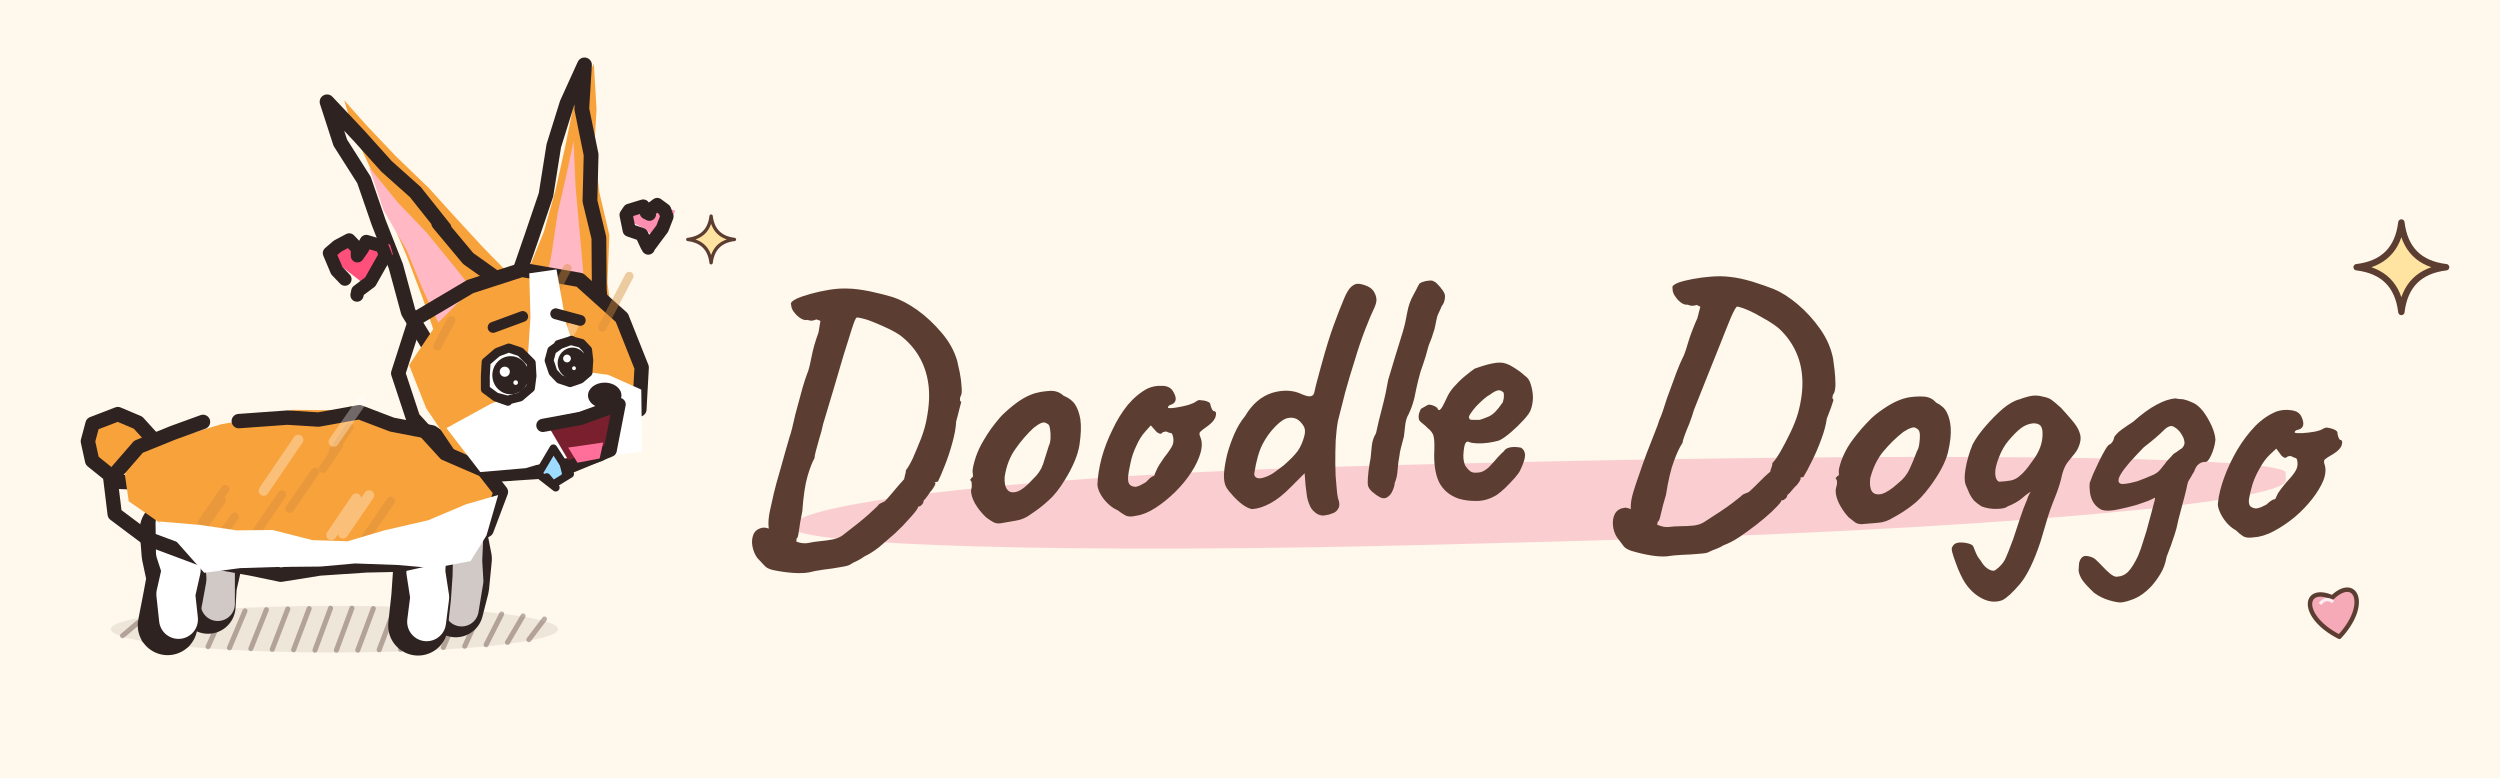
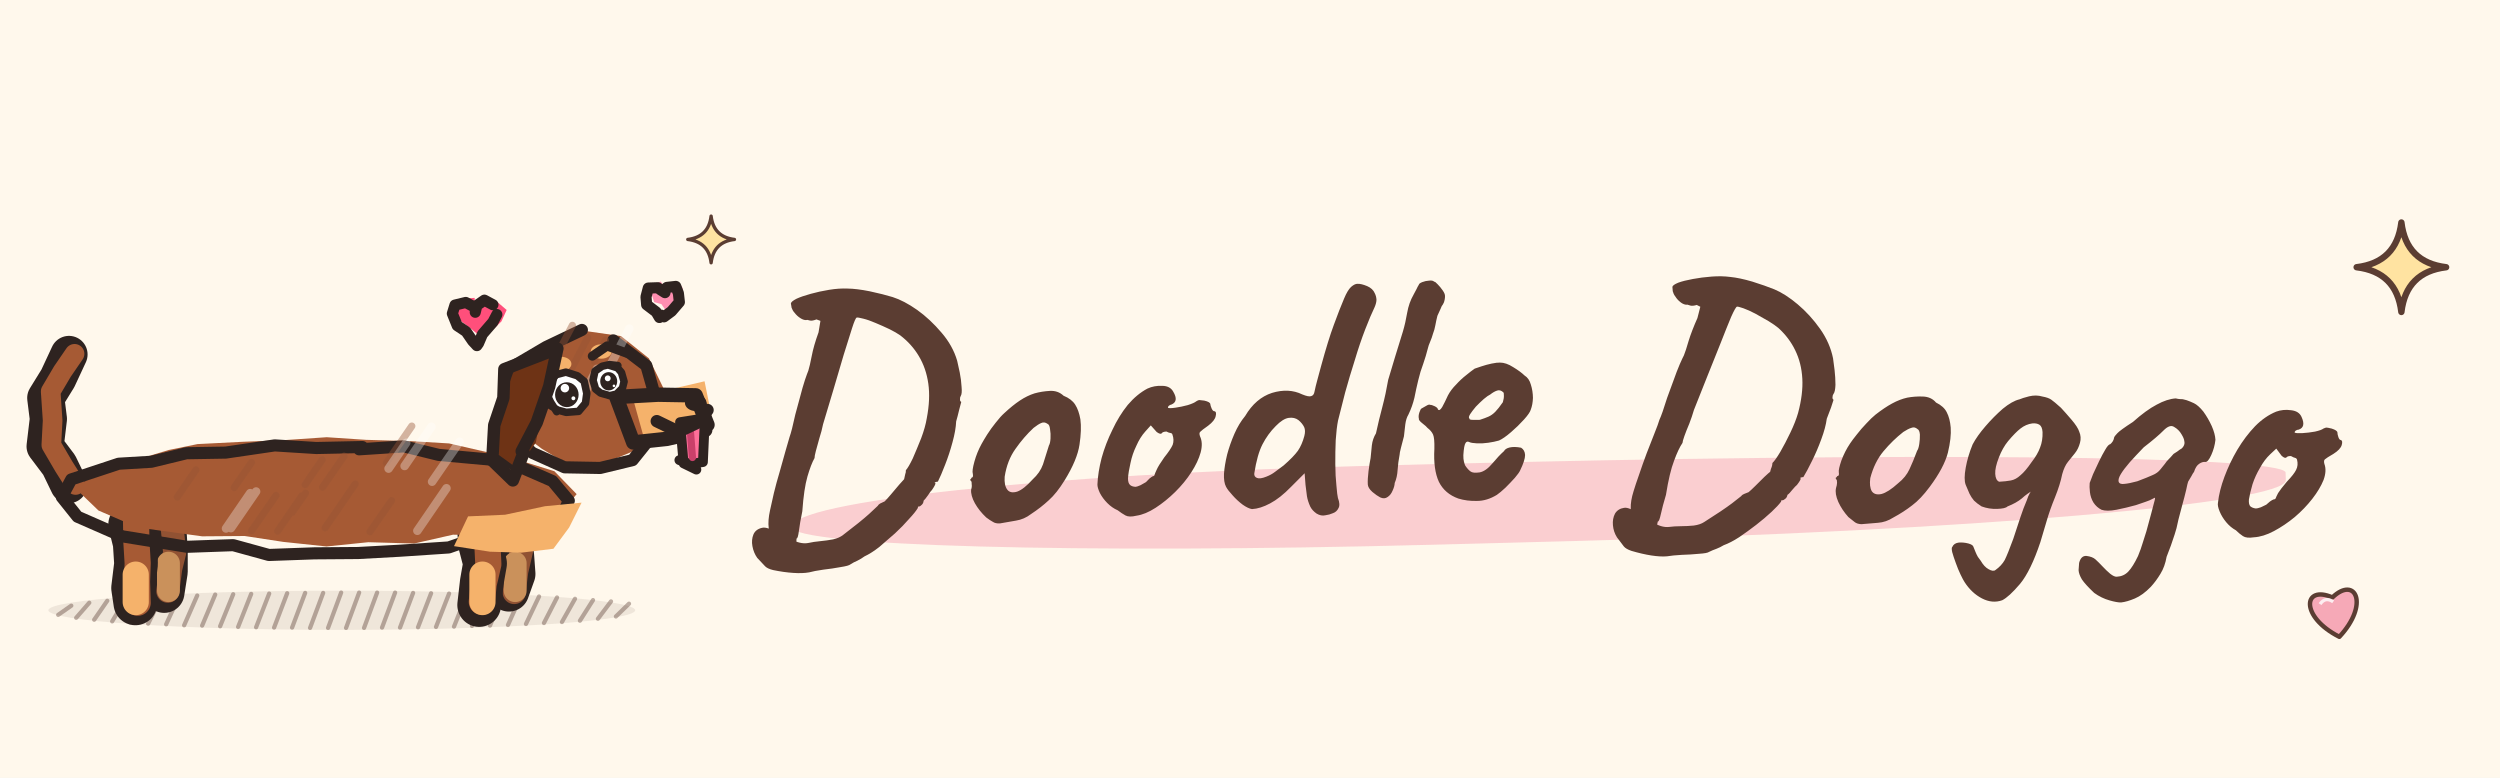
<svg xmlns="http://www.w3.org/2000/svg" viewBox="0 0 900 280" width="900" height="280" role="img" aria-label="Doodle Doggo">
  <rect width="900" height="280" fill="#FFF8EC" />
-   <svg x="14" y="6" width="252" height="252" viewBox="42 30 180 180" overflow="visible">
+   <svg x="10" y="46" width="252" height="188.411" viewBox="22 40 214 160" overflow="visible">
    <g>
-       <ellipse cx="118" cy="187.5" rx="57.5" ry="6" fill="#5B3D32" opacity="0.1" />
-       <path d="M63.5 189.2l4 -3.4M69 190.3l4 -5.7M74.5 191l4 -7.1M80 191.6l4 -8.1M85.5 192l4 -8.9M91 192.3l4 -9.5M96.5 192.5l4 -10M102 192.7l4 -10.4M107.5 192.8l4 -10.6M113 192.9l4 -10.8M118.5 192.9l4 -10.8M124 192.9l4 -10.7M129.5 192.8l4 -10.6M135 192.7l4 -10.3M140.5 192.5l4 -9.9M146 192.2l4 -9.4M151.5 191.9l4 -8.8M157 191.5l4 -7.9M162.5 190.9l4 -6.8M168 190.2l4 -5.3" stroke="#5B3D32" stroke-width="1.3" stroke-linecap="round" opacity="0.4" fill="none" />
+       <ellipse cx="118" cy="187.5" rx="89.7" ry="6" fill="#5B3D32" opacity="0.1" />
+       <path d="M31.3 188.9l4 -2.8M36.8 189.8l4 -4.6M42.3 190.4l4 -5.8M47.8 190.9l4 -6.7M53.3 191.2l4 -7.5M58.8 191.6l4 -8.1M64.3 191.8l4 -8.7M69.8 192.1l4 -9.1M75.3 192.2l4 -9.5M80.8 192.4l4 -9.8M86.3 192.6l4 -10.1M91.8 192.7l4 -10.3M97.3 192.8l4 -10.5M102.8 192.8l4 -10.6M108.3 192.9l4 -10.7M113.8 192.9l4 -10.8M119.3 192.9l4 -10.8M124.8 192.9l4 -10.8M130.3 192.8l4 -10.7M135.8 192.8l4 -10.6M141.3 192.7l4 -10.4M146.8 192.6l4 -10.2M152.3 192.5l4 -10M157.8 192.3l4 -9.7M163.3 192.2l4 -9.3M168.8 192l4 -8.9M174.3 191.7l4 -8.4M179.8 191.4l4 -7.8M185.3 191.1l4 -7.1M190.8 190.7l4 -6.3M196.3 190.1l4 -5.3M201.8 189.4l4 -3.9" stroke="#5B3D32" stroke-width="1.3" stroke-linecap="round" opacity="0.4" fill="none" />
      <g class="pa-d-f0">
-         <path d="M73.5 145.9L70.8 148L63.1 147.2L57.1 145.2L55.5 139.1L57 134.1L64.3 132.5L69.8 135L72.9 139.2Z" fill="#F8A23C" />
-         <path d="M73.2 141.3L73.2 145L67.1 149.8L62.4 149.6L55.7 144.2L54.6 139.2L55.8 134.7L62.3 132.2L67.5 134.4L72.6 140" fill="none" stroke="#2E2320" stroke-width="3.7" stroke-linecap="round" stroke-linejoin="round" />
+         <path d="M34.5 149.1L31.6 143.1L27.3 137.4L28.3 129L27.5 122.6L31.2 116.6L34.6 109.3" fill="none" stroke="#2E2320" stroke-width="11.365" stroke-linecap="round" stroke-linejoin="round" />
+         <path d="M35.4 150L31.8 144.3L28 137.8L28.4 130.3L27.8 121.4L31.4 115.3L35.1 109.9" fill="none" stroke="#A65A34" stroke-width="6" stroke-linecap="round" stroke-linejoin="round" transform="translate(1.2 -0.8)" />
        <g class="pa-d-leg pa-d-leg-FH">
-           <path d="M86.9 156.8L86 163.4L87.4 169.4L85.8 176.4L85.5 181.6" fill="none" stroke="#2E2320" stroke-width="14.165" stroke-linecap="round" stroke-linejoin="round" />
-           <path d="M86.1 158.1L86.9 164.2L86.8 169.4L86.8 176.4L86.8 181.8" fill="none" stroke="#d1c9c6" stroke-width="8.8" stroke-linecap="round" stroke-linejoin="round" transform="translate(1.2 -0.8)" />
+           <path d="M64 156.9L64.4 164.2L64.7 169.5L64.7 175.7L63.7 182.1" fill="none" stroke="#2E2320" stroke-width="12.405" stroke-linecap="round" stroke-linejoin="round" />
+           <path d="M63.6 158.3L65 163.6L65.7 170.7L64.5 175.6L63.6 182.5" fill="none" stroke="#915233" stroke-width="7.04" stroke-linecap="round" stroke-linejoin="round" transform="translate(1.2 -0.8)" />
+           <path d="M65 173.1L65 181.5" stroke="#ca915b" stroke-width="7" stroke-linecap="round" />
        </g>
        <g class="pa-d-leg pa-d-leg-FF">
-           <path d="M150.7 157.9L150.3 163.8L151.4 169.4L150.7 176.6L149.2 182.5" fill="none" stroke="#2E2320" stroke-width="14.165" stroke-linecap="round" stroke-linejoin="round" />
-           <path d="M149.8 156.9L150.7 163.8L150.4 170.7L150.7 175.9L149.5 183.2" fill="none" stroke="#d1c9c6" stroke-width="8.8" stroke-linecap="round" stroke-linejoin="round" transform="translate(1.2 -0.8)" />
+           <path d="M170.9 157.9L169.8 164.1L170.6 170.9L171 176.4L169.1 181.7" fill="none" stroke="#2E2320" stroke-width="12.405" stroke-linecap="round" stroke-linejoin="round" />
+           <path d="M169.8 157.7L170.3 163.6L171.8 169.9L170.3 176.4L169.5 182.9" fill="none" stroke="#915233" stroke-width="7.04" stroke-linecap="round" stroke-linejoin="round" transform="translate(1.2 -0.8)" />
+           <path d="M171 173.1L171 181.5" stroke="#ca915b" stroke-width="7" stroke-linecap="round" />
        </g>
        <g class="pa-d-leg pa-d-leg-NH">
-           <path d="M75.6 162L76.1 168.3L77.4 174.4L76.5 179.3L75.1 186.5" fill="none" stroke="#2E2320" stroke-width="15.365" stroke-linecap="round" stroke-linejoin="round" />
-           <path d="M75.8 161.1L75.9 168.5L77.4 173.1L76 179.3L76.7 185.8" fill="none" stroke="#FFFFFF" stroke-width="10" stroke-linecap="round" stroke-linejoin="round" transform="translate(1.2 -0.8)" />
+           <path d="M53.3 161.3L54.7 167L55.1 173.3L54.2 180.7L54.9 185.4" fill="none" stroke="#2E2320" stroke-width="13.365" stroke-linecap="round" stroke-linejoin="round" />
+           <path d="M53.9 161.3L54 167.3L54.4 173.9L54.2 179.6L54.4 186" fill="none" stroke="#A65A34" stroke-width="8" stroke-linecap="round" stroke-linejoin="round" transform="translate(1.2 -0.8)" />
+           <path d="M55 176.6L55 185" stroke="#F5B26B" stroke-width="8" stroke-linecap="round" />
        </g>
        <g class="pa-d-leg pa-d-leg-NF">
-           <path d="M140.8 161L140.8 168.5L140.7 173.4L140.3 179.2L139.5 186.6" fill="none" stroke="#2E2320" stroke-width="15.365" stroke-linecap="round" stroke-linejoin="round" />
-           <path d="M140 162.4L140.6 168.1L140.3 173.6L141.3 180.1L140.5 186.4" fill="none" stroke="#FFFFFF" stroke-width="10" stroke-linecap="round" stroke-linejoin="round" transform="translate(1.2 -0.8)" />
+           <path d="M159.8 160.7L160.3 167.4L161.8 173.2L160.8 178.9L160 185.9" fill="none" stroke="#2E2320" stroke-width="13.365" stroke-linecap="round" stroke-linejoin="round" />
+           <path d="M159.4 161.5L161.3 168L161.6 174.2L160.2 180.2L159.6 185.7" fill="none" stroke="#A65A34" stroke-width="8" stroke-linecap="round" stroke-linejoin="round" transform="translate(1.2 -0.8)" />
+           <path d="M161 176.6L161 185" stroke="#F5B26B" stroke-width="8" stroke-linecap="round" />
        </g>
-         <path d="M160.3 150.4L158.7 159.1L147.3 165.3L136.4 168.5L128.8 170.5L118.9 169.1L107.1 169.8L97.7 169.8L89.3 168L76 162.2L65.1 154.6L64.1 147.7L71.5 138.8L79 137.8L88.9 134.8L97.3 133.4L107.3 131.1L117.3 131.2L127.8 131.2L135 134.6L145 136.4L155.2 143.8Z" fill="#F8A23C" />
-         <path d="M93.4 134L105.9 133.1L113.9 133.6L124.4 131.7L132.8 134.9L143.1 136.9L155.4 145.3L160.8 152.2L157.1 162L143.8 169L135.2 170.9L126.1 171.1L114.2 171.9L104.2 173.5L96.5 171.9L84.9 169.8L69.9 164.2L61.5 157.9L60.4 148.9L67.6 140.6L76.5 137L84.2 134.2" fill="none" stroke="#2E2320" stroke-width="3.7" stroke-linecap="round" stroke-linejoin="round" />
-         <path d="M88.2 164.6L92.3 158.6M83 163L89 154.3M106.5 156.5L113 147.1M117.6 141.8L121.8 135.6M95.9 165.5L104.5 152.9M125 165.4L132.5 154.5M115.1 146.2L119.1 140.3M84 160L89.9 151.5" stroke="#d58c3a" stroke-width="2.2" stroke-linecap="round" opacity=".42" />
-         <path d="M117.8 139.3L125.1 128.8M120.2 162.9L126.9 153.1M117.2 163.3L123.6 153.9M99.8 151.9L108.7 138.8" stroke="#fff" stroke-width="2.6" stroke-linecap="round" opacity=".32" />
-         <path d="M72.8 159.8L83.4 160.7L92.9 162.1L102.1 162L112.3 164.6L121.4 164.9L130.8 162.1L142.1 159.5L151.8 155.4L160.1 153L157.1 163.4L153 170L143.5 171.8L134.3 171L123.3 170.6L114.4 171.4L103.5 171.5L93.8 171.8L84.5 173Z" fill="#FFFFFF" />
-         <path d="M144.5 113.6L140.7 102.4L136.6 91.6L132 80.9L128.3 71.3L123 59.8L120.5 51.5L126.3 58L133.8 65.9L142.3 74.1L149 81.5L156.1 89.2L164.1 97.4L153.4 104.8Z" fill="#F8A23C" />
-         <path d="M144.8 83.1L152.4 92.2L161.4 98.6L151.1 106.3L142.5 115L137 106L133.8 94.2L129.4 83L125.6 72L119.5 62.4L116.1 51.9L124.3 60.6L131.4 68.5L138.8 75.1L146.2 84.4" fill="none" stroke="#2E2320" stroke-width="3.8" stroke-linecap="round" stroke-linejoin="round" />
-         <path d="M146.2 111.9L140.6 99.9L136.6 90.1L130.6 79.7L126.9 68.7L134.4 77.9L141.6 85.4L149.1 94.6L155.1 102.1Z" fill="#FFB8C4" />
-         <path d="M167.6 95.8L171.9 85.2L174.9 74.4L177.3 63.6L179.6 52.2L184.7 42.1L185.4 53.9L184.8 63.9L186.1 75.1L188.7 86.2L188.2 98.4L189.5 108.6L179.7 103.5Z" fill="#F8A23C" />
-         <path d="M176.3 105.1L165.2 96.8L168.8 86.4L172.4 75.8L174.4 63.2L177.8 52.3L182.3 42.4L181.6 53.7L184 65.5L183.7 77.4L186 86.9L186.1 100.2L187.1 111.5L176 105.6" fill="none" stroke="#2E2320" stroke-width="3.8" stroke-linecap="round" stroke-linejoin="round" />
-         <path d="M171.7 101.5L173.8 91.2L175.4 80.5L177.5 71.3L179.5 62L180 73.7L180.9 83.6L182 95.9L182.1 108.3Z" fill="#FFB8C4" />
-         <path d="M198.2 119L198.2 131.3L187.5 140.2L174.1 146.1L160.5 146.9L148.8 141.4L141.6 130.7L137.2 119.6L144.1 109.3L154.3 99L169.6 95L181.7 97.6L193.5 107Z" fill="#F8A23C" />
-         <path d="M186.2 142.5L173.8 146.8L159.2 147.8L146.5 142.3L138.2 133.2L134.4 121.7L138.9 107.7L152.9 99.4L166.2 95.1L181.1 97.7L191.9 107.4L197 120.2L196.4 131" fill="none" stroke="#2E2320" stroke-width="3.7" stroke-linecap="round" stroke-linejoin="round" />
-         <path d="M170.5 108.8L177.9 94.7M144.5 114.7L148 108.1M165.7 123L171.6 111.7M186.9 109.9L193.8 96.7" stroke="#d58c3a" stroke-width="2.2" stroke-linecap="round" opacity=".42" />
-         <path d="M176.7 114.7L180.1 108.2M169.3 122.6L174.9 112" stroke="#fff" stroke-width="2.6" stroke-linecap="round" opacity=".32" />
-         <path d="M168.1 96L175.1 95L177.5 108.6L181.6 121.2L188.4 122.1L196.9 125.9L197.1 141.8L186.5 143.3L175.5 143.6L167.2 146.1L155.5 147.1L146.8 135.8L158.1 129.6L167 125.9L167.9 115.1L168.4 107.3Z" fill="#FFFFFF" />
-         <path d="M169.3 122.2L168.1 125.4L165.9 127.8L162.8 128.7L159.8 127.8L157.5 125.6L156.6 122.5L157.4 119L159.8 116.5L162.9 115.4L166.2 116.7L168.1 118.9Z" fill="#FFFFFF" />
-         <path d="M162.6 128.9L159.5 127.8L156.8 125.8L156.8 122.4L157 118.8L159.9 116.3L162.8 115.2L165.8 116.2L168.6 119L168.8 122.4L168.4 125.5L165.7 127.8L162.5 128.6L159.9 127.9" fill="none" stroke="#2E2320" stroke-width="2.3" stroke-linecap="round" stroke-linejoin="round" />
-         <ellipse cx="163.3" cy="122.2" rx="4.7" ry="4.9" fill="#2E2320" />
-         <ellipse cx="161.8" cy="121.3" rx="1.3" ry="1.3" fill="#FFFFFF" />
-         <ellipse cx="164.6" cy="124.1" rx="0.6" ry="0.6" fill="#FFFFFF" />
-         <path d="M158.8 109.9L166.4 107.1" fill="none" stroke="#2E2320" stroke-width="2.8" stroke-linecap="round" stroke-linejoin="round" />
-         <path d="M183.7 118.9L183.2 121.2L181.1 122.9L178.7 123.7L176 123L174.3 121.3L173.3 118.6L174 115.8L175.9 113.9L178.6 113.1L181.4 114.1L183.2 115.8Z" fill="#FFFFFF" />
-         <path d="M175.6 114.3L178.8 113.3L181.5 114L183.1 115.7L183.4 118.4L183.2 121.5L181.2 123.2L178.6 124.1L175.9 123.2L174.2 121.4L173.2 118.4L173.9 115.8L176 114.3L179 113.2" fill="none" stroke="#2E2320" stroke-width="2.3" stroke-linecap="round" stroke-linejoin="round" />
-         <ellipse cx="179.2" cy="119.1" rx="3.8" ry="4" fill="#2E2320" />
-         <ellipse cx="177.8" cy="117.9" rx="1" ry="1" fill="#FFFFFF" />
-         <ellipse cx="179.6" cy="120.4" rx="0.5" ry="0.5" fill="#FFFFFF" />
-         <path d="M174.9 106.4L181.2 108.1" fill="none" stroke="#2E2320" stroke-width="2.8" stroke-linecap="round" stroke-linejoin="round" />
-         <ellipse cx="187.5" cy="127.4" rx="4.3" ry="3.3" fill="#2E2320" />
-         <path d="M172 133.6L182.4 131.4L190.9 130.3L189.7 142.8L179 145.5Z" fill="#7A1F2E" />
-         <path d="M171.6 135.1L181.3 133.3L191.2 129.7L188.9 141.5L178.2 145.9" fill="none" stroke="#2E2320" stroke-width="3.4" stroke-linecap="round" stroke-linejoin="round" />
-         <path d="M178.1 140.8L187.1 139.5L186.2 143.6L180.5 144.7Z" fill="#FF6F9A" />
-         <path d="M174.9 141.2L176.5 147.5L175.5 150.5L171.2 147.6Z" fill="#9EDCFF" />
-         <path d="M174.9 151.1L170.4 147.6L174.3 141L178.6 147.6L174.2 150.3L172.6 148.4" fill="none" stroke="#2E2320" stroke-width="2" stroke-linecap="round" stroke-linejoin="round" />
-         <path d="M125.4 89.4L125.4 88L127.4 87.1L132.3 88.6L133 91L131 94.5L127.7 96.5L125.8 99.9L125 100.1L125.7 98.8L123.8 97.3L119.5 94L117.6 91.3L119.6 88L123.5 87.6L124.3 88Z" fill="#FF4F7B" />
-         <path d="M120.7 97.5L118.6 95.3L116.7 90.8L118.8 89L121.8 87.4L123.9 89.6L123.9 91.5L125.1 89.8L126.2 87.8L130.2 89L131.1 91.3L129.4 94.3L127.2 98.2L124 100.6L123.8 101.6L123.9 101.1" fill="none" stroke="#2E2320" stroke-width="3.4" stroke-linecap="round" stroke-linejoin="round" />
-         <path d="M199.2 80.7L201.2 79.5L201.5 77.9L204.2 79.4L205.6 79.9L204.7 82.2L201.8 84.7L199.7 87L199 87.4L199.9 86.6L198.2 84.8L195 83.1L194.7 81.2L195 77.6L197.6 78.3L199.1 80.3Z" fill="#FF8FB1" />
-         <path d="M198.4 87.6L198.7 89.5L198.3 88.8L197 86L193.8 84.9L193 81L193.8 79.8L197.4 78.7L198.4 80.2L199 80.8L198.2 80.4L201 78.3L202.9 79.7L203.5 81.4L202.3 84.5L201.1 86.1L199.1 88.8" fill="none" stroke="#2E2320" stroke-width="3.4" stroke-linecap="round" stroke-linejoin="round" />
+         <path d="M189.8 152L185.1 157.5L172.4 161.5L161.3 164.5L152 164.4L140.1 167.1L126.1 166.7L113.3 168L100.1 166.6L88.3 164.8L75.3 164.9L55.6 162.2L43.6 157L38.2 151.8L40.6 145.1L54.5 141.7L65.1 138.5L73.9 136.7L87.6 136L100.2 135.5L113.4 134.6L125.4 135.4L139.1 135.8L150.8 136.5L169.5 140.8L183 145Z" fill="#A65A34" />
+         <path d="M123.3 138.3L137 137.4L147.6 140L168.4 141.9L182.4 148L187.4 154L185.3 158.6L171.1 164.2L160.2 165L150.7 168.3L135.7 169.3L123 170L109.6 170.1L95.7 170.6L84.8 167.6L70.7 168.1L50.9 164.9L37.2 158.9L32.4 152.9L35.3 147.5L49.8 142.7L59.8 142.1L70.5 139.5L82.5 139.3L97.5 137.1L110.2 137.9L124.3 137.6" fill="none" stroke="#2E2320" stroke-width="3.7" stroke-linecap="round" stroke-linejoin="round" />
+         <path d="M112.1 149.9L118.7 140.4M131.6 142.5L139.4 131.2M85.1 150L90.4 142.3M67.7 152.9L73.4 144.6M98.4 163.3L105.8 152.5M126.6 163.5L133.2 154M112.9 162.3L122.1 148.9M90.4 163.2L97.9 152.4M102.9 157.5L106.9 151.7M106.8 149.1L112 141.5" stroke="#965434" stroke-width="2.2" stroke-linecap="round" opacity=".42" />
+         <path d="M141.1 163.2L150 150.2M132.3 144.2L137.7 136.3M137.2 143.4L145.4 131.4M84.1 162.4L91.8 151.2M145.6 148.2L154 136M82.6 162.5L90 151.7" stroke="#fff" stroke-width="2.6" stroke-linecap="round" opacity=".32" />
+         <path d="M156.6 158.8L167.9 158.3L180.1 155.7L191.3 154.6L187.5 162.2L182.7 168.7L172.8 169.9L163.3 169.6L152.3 167.9Z" fill="#F5B26B" />
+         <path d="M217.4 121.8L215.7 131.3L209.2 138L198.2 142.6L186.9 142.8L179.1 138.1L171.1 132L169.3 121.5L174.6 112.9L183.4 105.6L193 102.2L203.4 103.7L211.9 110.5Z" fill="#A65A34" />
+         <path d="M201 105L211.1 112.7L213.8 122.2L213.8 133L206.9 141.6L197 144L186.1 143.8L176.3 139.4L167.9 132.1L167.9 123.7L170.8 112.7L180.5 107L191.4 101.8" fill="none" stroke="#2E2320" stroke-width="3.7" stroke-linecap="round" stroke-linejoin="round" />
+         <path d="M185.7 118.5L193.2 104.1M177.2 123L182.3 113.1M195.2 111.4L198.6 104.9M181.7 113.4L188.5 100.4" stroke="#965434" stroke-width="2.2" stroke-linecap="round" opacity=".42" />
+         <path d="M189.4 126.5L196 113.7M200.3 112.2L205.9 101.4" stroke="#fff" stroke-width="2.6" stroke-linecap="round" opacity=".32" />
+         <ellipse cx="185" cy="112.2" rx="3.2" ry="2.2" fill="#F5B26B" />
+         <ellipse cx="197.3" cy="108.4" rx="3.2" ry="2.2" fill="#F5B26B" />
+         <path d="M206.8 122L216.9 120.3L228.9 117.5L231.2 128.9L221.2 131.7L210.5 135.3Z" fill="#F5B26B" />
+         <path d="M229.1 132.4L217.4 135.1L207.1 136.2L201.9 122.3L214.7 121.6L226.2 121.8L229.8 130.8" fill="none" stroke="#2E2320" stroke-width="4.4" stroke-linecap="round" stroke-linejoin="round" />
+         <path d="M193.1 121.1L192.3 124.3L190.2 126.3L187 127.3L183.6 126.6L181.5 124.2L180.4 121.2L181.3 117.7L183.6 115.3L186.9 114.4L189.9 115.1L192.2 118Z" fill="#FFFFFF" />
+         <path d="M183.7 126.8L181.9 124L180.3 120.8L181.6 117.9L183.5 115.5L186.5 114.7L190 115.8L192.1 117.5L192.9 121.2L192.5 124.2L190.4 126.7L186.6 127L184 126.3L181.1 124.5" fill="none" stroke="#2E2320" stroke-width="2.3" stroke-linecap="round" stroke-linejoin="round" />
+         <ellipse cx="186.8" cy="121.6" rx="3.6" ry="3.8" fill="#2E2320" />
+         <ellipse cx="186.2" cy="119.6" rx="1.3" ry="1.3" fill="#FFFFFF" />
+         <ellipse cx="188.8" cy="122.7" rx="0.6" ry="0.6" fill="#FFFFFF" />
+         <path d="M204.3 117.4L203.6 119.5L201.9 121.4L199.5 121.6L197.6 121.4L195.6 119.4L195.4 117.3L195.9 115L197.3 113.1L199.9 112.4L202.1 113.1L203.7 114.8Z" fill="#FFFFFF" />
+         <path d="M199.4 112.5L202.3 113.4L203.5 114.8L204.3 117.6L203.8 119.6L202 121.4L199.9 121.9L197.1 121.1L195.6 119.9L194.8 117.2L195.4 114.4L197.6 112.9L199.8 112.4L202.4 112.7" fill="none" stroke="#2E2320" stroke-width="2.3" stroke-linecap="round" stroke-linejoin="round" />
+         <ellipse cx="199.6" cy="117.5" rx="2.6" ry="2.8" fill="#2E2320" />
+         <ellipse cx="199.3" cy="116.6" rx="0.9" ry="0.9" fill="#FFFFFF" />
+         <ellipse cx="201.2" cy="118.9" rx="0.4" ry="0.4" fill="#FFFFFF" />
+         <path d="M194.6 109.8L199.1 106.7L205.1 108.9" fill="none" stroke="#2E2320" stroke-width="2.8" stroke-linecap="round" stroke-linejoin="round" />
+         <ellipse cx="226.2" cy="124.1" rx="3.3" ry="2.5" fill="#2E2320" />
+         <path d="M220.2 129.7L227.4 128.8L228.6 140.8L224.6 142.8L221.3 142.1Z" fill="#FF6F9A" />
+         <path d="M226.4 144.5L222.5 142.6L221.4 130L229 128.8L228.4 142.2L224.5 142.8L221.2 141.6" fill="none" stroke="#2E2320" stroke-width="3" stroke-linecap="round" stroke-linejoin="round" />
+         <path d="M224.5 131.9L225.2 140.8" fill="none" stroke="#C9406A" stroke-width="2.2" stroke-linecap="round" stroke-linejoin="round" />
+         <path d="M214.3 129.7L220.9 132.9L226.8 130.1L229.8 126.3" fill="none" stroke="#2E2320" stroke-width="3.8" stroke-linecap="round" stroke-linejoin="round" />
+         <path d="M185 105.9L171.9 110.6L168.4 120.4L166.6 129L164.6 139L171.6 144.1L177.3 136.3L179 127.5L182.1 117.8Z" fill="#6E3315" />
+         <path d="M173 138.9L177.6 130.1L181.4 119.1L183.9 107.5L167.7 113.8L167.4 122.6L164.6 130.9L164 141.7L170.3 147.8L173.6 139.3" fill="none" stroke="#2E2320" stroke-width="3.8" stroke-linecap="round" stroke-linejoin="round" />
+         <path d="M161 94.5L160.1 94.1L163.3 92.6L165.6 93.3L168.4 95.7L166.8 99.2L163.7 102.2L159.8 104.5L159.9 105.9L159.5 103.1L157.6 101.5L153.5 98.4L153.2 94.7L155.5 92.2L158.6 92L158.8 94.6Z" fill="#FF4F7B" />
+         <path d="M165.4 97.1L164.2 99.4L161 103.1L159.8 105.9L159.3 106.6L158 105.2L156 102.3L153.3 100.5L151.8 96.8L152.6 94.2L155.9 93.4L158.9 95L158.8 96.4L159.3 94.3L161.6 92.7L164.2 94.1" fill="none" stroke="#2E2320" stroke-width="3.4" stroke-linecap="round" stroke-linejoin="round" />
+         <path d="M217.6 89.1L218.3 88L220.5 87.8L221.8 88.3L222.2 89.1L222.3 91.4L219.7 93.8L219.1 95L217.2 97.9L217.9 97.1L215.7 93.9L213.5 93.3L212.2 89.4L212.8 88.2L215.5 87L216.8 88.8Z" fill="#FF8FB1" />
+         <path d="M215.1 98L214.1 96.3L211.2 94.1L211 91.7L211.7 89L214.6 88.9L215.4 89.5L216.8 90.4L216.7 89.4L217.4 88.8L220.1 88.5L220.9 90.6L221.2 93.3L218.8 96.1L216.5 97.8L215.9 97.6L215.7 97.3" fill="none" stroke="#2E2320" stroke-width="3.4" stroke-linecap="round" stroke-linejoin="round" />
      </g>
    </g>
  </svg>
  <g transform="translate(262 90.2)">
    <path d="M227.9 75.9L253.5 75.9A307.5 11.1 0 0 1 561 86.9L561 89.7A256.3 15.2 0 0 1 304.8 104.9L253.5 104.9A230.6 12.4 0 0 1 22.9 92.5L22.9 92.5A205 16.6 0 0 1 227.9 75.9Z" fill="#F28FA5" opacity=".4" transform="rotate(-1.5 292 90.4)" />
    <g fill="#5B3D32">
      <path d="M26.3 109.9L26.3 109.9Q23.9 110.2 20.6 109.8Q17.2 109.4 13.4 108.4L13.4 108.4Q11.4 107.8 10.6 106.9Q9.8 106.0 7.9 103.7L7.9 103.7Q6.7 101.8 6.4 99.4Q6.1 97.1 7.0 95.2Q7.9 93.4 10.2 93L10.2 93Q11.2 92.8 12.6 93.4Q14.0 94.1 15.6 95.1L15.6 95.1Q18.2 96.6 21.2 98.1Q24.2 99.7 26.7 99.3L26.7 99.3Q28.4 99.0 30.8 98.9Q33.2 98.8 35.5 98.5Q37.8 98.1 39.2 97.1L39.2 97.1Q45.8 92.6 49.0 90.0Q52.2 87.3 52.2 87.3L52.2 87.3Q52.5 86.8 53.1 86.5Q53.8 86.2 54.8 85.8L54.8 85.8Q55.6 85.1 57.2 83.4Q58.8 81.7 60.3 80.1Q61.9 78.5 62.2 78.2L62.2 78.2Q62.5 77.1 62.7 76.4Q63.0 75.8 63.0 75.0L63.0 75.0Q64.0 74.0 65.7 70.9Q67.3 67.7 69.1 63.8Q70.8 59.9 71.5 56.7L71.5 56.7Q73.2 49.8 72.7 44.3Q72.2 38.7 69.8 34.2Q67.5 29.8 63.5 26.4L63.5 26.4Q62.1 25.3 59.8 24.0Q57.4 22.7 54.9 21.5Q52.5 20.3 50.5 19.7Q48.6 19.1 48.2 19.2L48.2 19.2Q47.7 19.3 46.3 23.0Q44.9 26.7 42.8 32.4Q40.8 38.1 38.5 44.6Q36.2 51.1 34.1 56.9L34.1 56.9Q33.5 59.3 32.5 61.9Q31.6 64.5 31 66.4Q30.4 68.3 30.4 68.9L30.4 68.9Q29.0 71.1 27.5 75.4Q26.0 79.7 25.0 87.8L25.0 87.8Q23.9 92.0 23.4 94.8Q22.9 97.6 22.4 97.5L22.4 97.5Q22.4 97.5 22.3 98.6Q22.2 99.8 21.8 100.2L21.8 100.2Q21.8 100.9 20.3 101.2Q18.8 101.4 16.9 100.6Q14.9 99.7 13.1 97.2L13.1 97.2Q12.8 95.9 12.6 93.2Q12.4 90.5 13.4 86.9L13.4 86.9Q14.0 84.6 15.1 80.8Q16.2 77.1 17.6 73.2Q19.0 69.2 20.1 65.8Q21.3 62.5 21.8 60.9L21.8 60.9Q22.7 58.8 24.3 52.9L24.3 52.9Q25.3 49.7 26.4 46.5Q27.4 43.3 28.4 40.7Q29.4 38.2 29.8 37.4L29.8 37.4Q30.4 35.8 31.3 32.2Q32.2 28.5 34.2 23.8L34.2 23.8L35.1 19.7L33.7 19.1Q32.2 19.6 31.4 19.4Q30.6 19.2 30.4 19.1L30.4 19.1Q29.6 19.3 28.5 18.7Q27.3 18.0 26.4 16.9Q25.4 15.7 25.2 15.0L25.2 15.0Q24.9 14.5 24.9 13.7Q24.8 12.9 24.8 12.9L24.8 12.9Q24.9 12.2 26.9 11.3Q28.9 10.5 32.1 9.8Q35.2 9.1 38.8 8.7Q42.4 8.3 45.5 8.6L45.5 8.6Q48.7 8.8 53.4 10.0Q58.2 11.3 61.5 12.5L61.5 12.5Q65.5 14.0 70.1 17.6Q74.6 21.2 78.4 26.2Q82.2 31.1 83.5 36.6L83.5 36.6Q83.8 38.1 84.2 40.8Q84.6 43.5 84.6 46.1Q84.7 48.6 84.1 49.4L84.1 49.4Q83.8 49.8 83.8 50.5Q83.7 51.2 84.2 51.5L84.2 51.5Q84.1 51.8 83.3 54.3Q82.6 56.7 82.0 58.4L82.0 58.4Q81.7 61.6 80.3 65.8Q78.9 70.1 77.2 73.8Q75.5 77.6 74.3 79.7L74.3 79.7Q73.8 79.7 73.3 79.9Q72.9 80.1 73.4 80.2L73.4 80.2Q73.4 80.8 72.0 82.6L72.0 82.6Q71.5 83.0 70.5 84.4Q69.4 85.8 68.8 86.3L68.8 86.3Q68.7 87.2 68.1 87.7Q67.5 88.3 67.0 88.3L67.0 88.3Q67.0 88.3 66.8 88.3Q66.6 88.3 66.6 88.8L66.6 88.8Q65.6 90.3 63.2 92.6Q60.9 95.0 57.9 97.5Q54.9 99.9 52.0 102.1Q49.0 104.2 46.5 105.2L46.5 105.2Q45.3 106.0 43.9 106.6Q42.5 107.1 41.3 107.8L41.3 107.8Q40.7 108.3 37.7 108.6Q34.7 109.0 31.4 109.2Q28.1 109.5 26.3 109.9ZM95.8 95.9L95.8 95.9Q94.2 95.9 93.3 95.2Q92.3 94.6 91.0 93.5L91.0 93.5Q88.6 91.0 87.2 88.2Q85.8 85.3 86.1 83.2L86.1 83.2Q86.5 82.2 86.4 81.3Q86.4 80.4 86.4 80.4L86.4 80.4Q85.8 79.7 86.0 79.5Q86.3 79.4 86.5 78.9L86.5 78.9Q87.2 78.9 87.0 77.5L87.0 77.5Q86.7 76.5 87.8 73.2Q88.9 69.9 90.7 67.0L90.7 67.0Q91.5 65.7 92.9 63.7Q94.4 61.6 96.2 59.6Q98.0 57.5 99.5 56.3L99.5 56.3Q102.6 53.7 105.3 52.1Q108.0 50.5 110.7 49.8L110.7 49.8Q113.4 49.2 116.3 49.2Q119.2 49.2 121.1 51.2L121.1 51.2Q123.9 52.5 125.1 54.6Q126.3 56.7 126.7 60.0L126.7 60.0Q127.0 63.7 125.9 69.1Q124.8 74.5 119.9 81.6L119.9 81.6Q116.8 86.1 113.8 88.5Q110.8 91.0 107.2 93.1L107.2 93.1Q104.6 94.9 101.6 95.2Q98.7 95.6 95.8 95.9ZM108.4 80.7L108.4 80.7Q111.2 78.4 112.4 75.5Q113.5 72.7 114.9 68.8L114.9 68.8Q115.4 68.1 115.6 66.3Q115.8 64.6 115.6 62.9Q115.5 61.3 114.8 61.0L114.8 61.0Q113.7 60.1 112.5 60.6Q111.4 61.0 109.7 62.2L109.7 62.2Q106.0 65.3 102.8 69.4Q99.6 73.4 98.4 79.2L98.4 79.2Q98.0 82.3 99.1 83.9Q100.1 85.4 102.6 84.8Q105.0 84.1 108.4 80.7ZM145.0 95.7L145.0 95.7Q142.4 96.2 141.1 95.4Q139.8 94.6 138.4 93.4L138.4 93.4Q136.4 92.4 134.8 90.6Q133.2 88.8 132.3 86.8Q131.5 84.8 131.6 83.7L131.6 83.7Q132.0 79.4 133.6 74.3Q135.3 69.2 138.0 64.4Q140.6 59.5 144.0 55.7Q147.5 52.0 151.4 50.2L151.4 50.2Q153.9 49.2 156.8 49.5Q159.6 49.7 160.6 51.8L160.6 51.8Q162.5 55.4 159.7 56.4L159.7 56.4Q159.4 56.4 158.9 56.7Q158.4 57.0 158.4 57.5L158.4 57.5Q158.9 57.8 161.1 57.6Q163.3 57.4 165.6 56.9Q167.9 56.3 168.7 55.7L168.7 55.7Q169.4 55.3 169.8 55.3Q170.1 55.3 171.6 55.6L171.6 55.6Q173.7 56.2 173.7 57.0L173.7 57.0Q173.7 57.5 174.1 58.6Q174.5 59.6 175.0 59.6L175.0 59.6Q175.9 59.8 175.4 61.4Q175.0 63.0 172.5 64.7L172.5 64.7Q170.1 66.2 169.6 66.7Q169.0 67.1 169.4 68.4L169.4 68.4Q170.4 70.8 169.3 74.2Q168.2 77.5 165.6 81.1Q163.0 84.7 159.4 87.9Q155.9 91.0 152.1 93.2Q148.3 95.4 145.0 95.7ZM145.3 85.3L145.3 85.3Q145.8 85.3 147.1 84.8Q148.3 84.2 149.1 83.8L149.1 83.8Q149.6 83.3 150.4 82.6Q151.2 82.0 151.7 81.8L151.7 81.8Q152.2 81.8 152.3 81.4Q152.4 81.0 153.2 79.5Q153.9 78.1 156.1 75.3L156.1 75.3Q158.6 72.5 159.4 70.9Q160.1 69.2 159.5 67.2L159.5 67.2Q159.4 66.7 158.8 66.6Q158.2 66.5 157.4 66.0L157.4 66.0Q156.1 66.0 155.7 66.5Q155.3 67.1 153.9 66.0L153.9 66.0L151.9 63.5L149.8 65.6Q147.8 67.6 146.3 70.6Q144.7 73.5 143.9 76.6Q143.0 79.7 142.7 82.1L142.7 82.1Q142.6 83.9 143.4 84.6Q144.1 85.2 145.3 85.3ZM213.0 99.1L213.0 99.1Q211.4 99.4 209.8 98.3Q208.3 97.1 207.7 95.7L207.7 95.7Q206.9 93.7 206.7 91.9Q206.6 90.1 206.4 87.8L206.4 87.8L206.3 83.6L201.2 88.2Q197.0 92.1 193.3 93.8Q189.7 95.5 186.7 95.5L186.7 95.5Q185.3 95.2 183.4 93.7Q181.5 92.1 180.0 90.2Q178.4 88.3 177.8 87.0L177.8 87.0Q177.0 85.3 177.3 82.2Q177.7 79.1 178.8 75.4Q180.0 71.7 181.8 68.1Q183.6 64.5 186.0 61.9L186.0 61.9Q190.1 55.7 196.1 54.1Q202.2 52.6 206.9 55.2L206.9 55.2Q209.2 56.3 210.1 56.0Q211.1 55.8 211.4 54.4L211.4 54.4Q211.9 52.5 212.5 50.7Q213.1 49.0 214.2 45.5L214.2 45.5Q217.3 36.1 219.6 30.8Q221.9 25.4 223.8 21.5L223.8 21.5Q225.2 18.6 226.5 17.5Q227.9 16.4 228.9 16.5L228.9 16.5Q230.2 16.5 232.3 17.5Q234.3 18.5 234.9 20.2L234.9 20.2Q235.4 21.3 235.4 22.6Q235.3 23.8 234.6 25.2L234.6 25.2Q233.0 28.1 230.8 33.0Q228.6 37.9 226.5 43.8Q224.3 49.6 222.4 55.3Q220.6 61.0 219.3 65.3L219.3 65.3Q218.6 68.1 218.1 72.3Q217.7 76.5 217.5 80.9Q217.3 85.3 217.5 88.7Q217.6 92.1 217.8 93.1L217.8 93.1Q218.6 95.6 217.8 96.8Q217.1 98.1 215.7 98.5Q214.4 99.0 213.0 99.1ZM192.5 84.1L192.5 84.1Q194.3 83.5 195.6 82.6Q197.0 81.7 198.9 80.4L198.9 80.4Q202.6 77.5 204.3 75.4Q205.9 73.3 206.9 70.2L206.9 70.2Q207.5 68.3 207.0 67.0Q206.4 65.6 205.1 64.4L205.1 64.4Q203.7 63.2 201.6 63.4Q199.5 63.6 196.8 66.1L196.8 66.1Q193.8 68.8 191.7 72.4Q189.6 76.0 188.2 82.7L188.2 82.7Q188.0 83.9 189.1 84.4Q190.2 84.9 192.5 84.1ZM233.0 93.7L233.0 93.7Q231.8 93 230.3 91.6Q228.8 90.1 228.8 88.8L228.8 88.8Q228.8 86.9 229.3 84.1Q229.8 81.3 230.3 79.4L230.3 79.4Q230.6 77.1 231.0 74.8Q231.4 72.5 232.7 70.6L232.7 70.6Q234.0 65.8 235.5 61.2Q237.0 56.5 238.1 51.6L238.1 51.6Q239.7 47.0 241.0 43.5Q242.3 39.9 244.3 34.5L244.3 34.5Q245.4 31.4 246.2 27.8Q247.0 24.3 248.8 21.5L248.8 21.5Q249.5 20.3 250.0 19.5Q250.4 18.7 250.9 18.0L250.9 18.0Q251.0 17.5 252.2 17.1Q253.4 16.7 254.7 16.7Q256.0 16.6 256.5 17.2L256.5 17.2Q256.8 17.1 257.7 18.2Q258.6 19.2 259.4 20.5Q260.2 21.8 260.1 22.6L260.1 22.6Q260.1 23.1 259.9 23.9Q259.7 24.8 259.2 25.5L259.2 25.5Q258.7 26.0 258.3 27.0Q257.8 27.9 257.0 29.5L257.0 29.5Q256.5 31.1 256.1 32.8Q255.7 34.5 255.1 35.8L255.1 35.8Q254.6 37.3 253.9 38.7Q253.2 40.1 253.0 40.9L253.0 40.9Q252.1 43.8 251.0 46.5Q249.8 49.2 248.9 52.3L248.9 52.3Q248.0 55.3 247.2 58.5Q246.3 61.6 244.7 64.5L244.7 64.5Q243.8 65.8 243.4 68.0Q243.1 70.1 242.7 72.2L242.7 72.2Q242.0 74.4 241.4 76.3Q240.8 78.2 240.8 78.7L240.8 78.7Q240.1 81.5 239.8 84.1Q239.5 86.8 238.5 88.8L238.5 88.8Q238.4 90.0 237.6 91.5Q236.9 93 235.7 93.7Q234.5 94.5 233.0 93.7ZM261.1 95.6L261.1 95.6Q256.3 93.6 254.4 89.2Q252.6 84.7 253.4 77.3L253.4 77.3Q253.7 73.4 253.2 72.1Q252.7 70.8 251.3 69.6L251.3 69.6Q251.0 69.1 249.6 67.9Q248.2 66.7 248.4 66.1L248.4 66.1Q248.2 65.2 248.7 63.9Q249.2 62.6 249.6 62.5L249.6 62.5Q250.5 62.1 251.4 61.6Q252.3 61.1 252.8 61.4L252.8 61.4Q253.3 61.4 254.4 62Q255.4 62.6 255.4 63.1L255.4 63.1Q255.9 64.0 257.0 62.4Q258.0 60.8 259.3 58.3L259.3 58.3Q260.5 56.3 262.4 54.6Q264.2 52.8 266.2 51.4Q268.1 50.0 269.4 49.2L269.4 49.2Q270.1 49.0 271.9 48.5Q273.7 48.0 275.6 47.7Q277.6 47.4 278.6 47.5L278.6 47.5Q280.8 47.6 283.3 49.4Q285.8 51.1 287.2 52.6L287.2 52.6Q288.8 53.7 289.3 56.0Q289.9 58.3 289.8 60.8Q289.6 63.2 288.8 65.0L288.8 65.0Q288.4 66.2 286.2 68.4Q283.9 70.7 281.3 72.7Q278.6 74.8 276.8 75.5L276.8 75.5Q275.1 75.9 272.9 76.1Q270.7 76.3 268.8 76.1Q266.8 75.9 266.1 75.5L266.1 75.5Q265.2 75.0 264.7 75.8Q264.1 76.6 263.7 80.1L263.7 80.1Q263.6 81.5 263.8 82.5Q264.0 83.5 264.2 83.9L264.2 83.9Q265.1 85.4 266.0 86.1Q266.8 86.8 269.2 86.6L269.2 86.6Q271.5 86.3 274.0 83.6Q276.4 81.0 278.4 79.4L278.4 79.4Q278.9 78.5 280.5 78.2Q282.2 77.9 284.6 78.5L284.6 78.5Q285.9 79.4 285.9 81.2Q285.8 83.1 283.8 86.7L283.8 86.7Q283.4 87.5 281.8 89.2Q280.1 90.9 278.2 92.6Q276.3 94.2 275.0 95.0L275.0 95.0Q271.3 97.0 267.7 96.8Q264.1 96.7 261.1 95.6ZM270.3 67.7L270.3 67.7Q272.2 67.2 273.5 66.7Q274.8 66.2 276.0 65.1Q277.2 64.0 278.9 61.8L278.9 61.8Q279.4 60.4 279.4 59.4Q279.5 58.4 279.2 58.2L279.2 58.2Q278.2 57.2 277.1 57.5Q275.9 57.8 274.5 58.8L274.5 58.8Q273.7 59.1 272.1 60.3Q270.6 61.5 269.1 62.9Q267.7 64.4 266.9 65.5Q266.1 66.7 266.6 67.0L266.6 67.0Q266.3 67.5 268.0 67.6Q269.7 67.7 270.3 67.7Z" transform="rotate(-3 141.4 55.8)" />
      <path d="M340.0 109.9L340.0 109.9Q337.7 110.2 334.3 109.8Q331.0 109.4 327.1 108.4L327.1 108.4Q325.1 107.8 324.3 106.9Q323.5 106.0 321.7 103.7L321.7 103.7Q320.4 101.8 320.1 99.4Q319.8 97.1 320.7 95.2Q321.7 93.4 323.9 93L323.9 93Q324.9 92.8 326.3 93.4Q327.7 94.1 329.3 95.1L329.3 95.1Q332.0 96.6 334.9 98.1Q337.9 99.7 340.4 99.3L340.4 99.3Q342.1 99.0 344.5 98.9Q347.0 98.8 349.2 98.5Q351.5 98.1 352.9 97.1L352.9 97.1Q359.5 92.6 362.7 90.0Q365.9 87.3 365.9 87.3L365.9 87.3Q366.2 86.8 366.9 86.5Q367.5 86.2 368.5 85.8L368.5 85.8Q369.3 85.1 370.9 83.4Q372.5 81.7 374.0 80.1Q375.6 78.5 376.0 78.2L376.0 78.2Q376.2 77.1 376.5 76.4Q376.7 75.8 376.7 75.0L376.7 75.0Q377.7 74.0 379.4 70.9Q381.1 67.7 382.8 63.8Q384.5 59.9 385.3 56.7L385.3 56.7Q386.9 49.8 386.4 44.3Q385.9 38.7 383.5 34.2Q381.2 29.8 377.2 26.4L377.2 26.4Q375.8 25.3 373.5 24.0Q371.1 22.7 368.7 21.5Q366.2 20.3 364.3 19.7Q362.3 19.1 362.0 19.2L362.0 19.2Q361.5 19.3 360.0 23.0Q358.6 26.7 356.6 32.4Q354.5 38.1 352.2 44.6Q349.9 51.1 347.8 56.9L347.8 56.9Q347.2 59.3 346.3 61.9Q345.3 64.5 344.7 66.4Q344.1 68.3 344.1 68.9L344.1 68.9Q342.7 71.1 341.3 75.4Q339.8 79.7 338.8 87.8L338.8 87.8Q337.7 92.0 337.2 94.8Q336.7 97.6 336.2 97.5L336.2 97.5Q336.2 97.5 336.0 98.6Q335.9 99.8 335.5 100.2L335.5 100.2Q335.5 100.9 334.1 101.2Q332.6 101.4 330.6 100.6Q328.6 99.7 326.9 97.2L326.9 97.2Q326.5 95.9 326.3 93.2Q326.1 90.5 327.1 86.9L327.1 86.9Q327.7 84.6 328.9 80.8Q330.0 77.1 331.3 73.2Q332.7 69.2 333.9 65.8Q335.1 62.5 335.5 60.9L335.5 60.9Q336.4 58.8 338.0 52.9L338.0 52.9Q339.0 49.7 340.1 46.5Q341.1 43.3 342.1 40.7Q343.1 38.2 343.5 37.4L343.5 37.4Q344.1 35.8 345.0 32.2Q346.0 28.5 347.9 23.8L347.9 23.8L348.8 19.7L347.5 19.1Q346.0 19.6 345.2 19.4Q344.4 19.2 344.1 19.1L344.1 19.1Q343.4 19.3 342.2 18.7Q341.0 18.0 340.1 16.9Q339.1 15.7 338.9 15.0L338.9 15.0Q338.6 14.5 338.6 13.7Q338.5 12.9 338.5 12.9L338.5 12.9Q338.6 12.2 340.6 11.3Q342.6 10.5 345.8 9.8Q348.9 9.1 352.5 8.7Q356.1 8.3 359.2 8.6L359.2 8.6Q362.5 8.8 367.2 10.0Q371.9 11.3 375.2 12.5L375.2 12.5Q379.2 14.0 383.8 17.6Q388.4 21.2 392.2 26.2Q395.9 31.1 397.2 36.6L397.2 36.6Q397.5 38.1 397.9 40.8Q398.3 43.5 398.4 46.1Q398.4 48.6 397.8 49.4L397.8 49.4Q397.5 49.8 397.5 50.5Q397.4 51.2 397.9 51.5L397.9 51.5Q397.8 51.8 397.1 54.3Q396.3 56.7 395.7 58.4L395.7 58.4Q395.4 61.6 394.0 65.8Q392.6 70.1 390.9 73.8Q389.2 77.6 388.0 79.7L388.0 79.7Q387.5 79.7 387.1 79.9Q386.6 80.1 387.1 80.2L387.1 80.2Q387.1 80.8 385.8 82.6L385.8 82.6Q385.3 83.0 384.2 84.4Q383.2 85.8 382.5 86.3L382.5 86.3Q382.4 87.2 381.8 87.7Q381.2 88.3 380.7 88.3L380.7 88.3Q380.7 88.3 380.5 88.3Q380.3 88.3 380.3 88.8L380.3 88.8Q379.3 90.3 377.0 92.6Q374.6 95.0 371.6 97.5Q368.7 99.9 365.7 102.1Q362.7 104.2 360.2 105.2L360.2 105.2Q359.0 106.0 357.6 106.6Q356.3 107.1 355.0 107.8L355.0 107.8Q354.4 108.3 351.4 108.6Q348.4 109.0 345.2 109.2Q341.9 109.5 340.0 109.9ZM409.5 95.9L409.5 95.9Q407.9 95.9 407.0 95.2Q406.1 94.6 404.7 93.5L404.7 93.5Q402.3 91.0 400.9 88.2Q399.5 85.3 399.9 83.2L399.9 83.2Q400.2 82.2 400.2 81.3Q400.1 80.4 400.1 80.4L400.1 80.4Q399.5 79.7 399.7 79.5Q400.0 79.4 400.2 78.9L400.2 78.9Q401.0 78.9 400.7 77.5L400.7 77.5Q400.5 76.5 401.5 73.2Q402.6 69.9 404.4 67.0L404.4 67.0Q405.2 65.7 406.7 63.7Q408.2 61.6 410.0 59.6Q411.8 57.5 413.2 56.3L413.2 56.3Q416.3 53.7 419.0 52.1Q421.7 50.5 424.4 49.8L424.4 49.8Q427.1 49.2 430.0 49.2Q433.0 49.2 434.8 51.2L434.8 51.2Q437.7 52.5 438.8 54.6Q440.0 56.7 440.4 60.0L440.4 60.0Q440.8 63.7 439.7 69.1Q438.5 74.5 433.6 81.6L433.6 81.6Q430.5 86.1 427.5 88.5Q424.5 91.0 420.9 93.1L420.9 93.1Q418.3 94.9 415.4 95.2Q412.4 95.6 409.5 95.9ZM422.2 80.7L422.2 80.7Q424.9 78.4 426.1 75.5Q427.3 72.7 428.6 68.8L428.6 68.8Q429.1 68.1 429.3 66.3Q429.5 64.6 429.4 62.9Q429.2 61.3 428.5 61.0L428.5 61.0Q427.4 60.1 426.3 60.6Q425.1 61.0 423.4 62.2L423.4 62.2Q419.7 65.3 416.5 69.4Q413.4 73.4 412.1 79.2L412.1 79.2Q411.8 82.3 412.8 83.9Q413.9 85.4 416.3 84.8Q418.7 84.1 422.2 80.7ZM461.1 121.5L461.1 121.5Q457.6 122.9 453.8 121.1Q450.0 119.3 447.3 115.4L447.3 115.4Q446.8 114.7 445.8 112.8Q444.8 110.9 443.9 108.6Q443.0 106.4 442.5 104.8Q442.1 103.2 442.5 102.9L442.5 102.9Q443.0 101.6 444.7 101.3Q446.4 101.1 448.2 101.5Q449.9 101.9 450.1 102.7L450.1 102.7Q450.5 103.5 450.9 104.5Q451.3 105.4 451.8 106.2Q452.4 107.0 452.9 107.6L452.9 107.6Q454.2 109.7 455.8 110.5Q457.5 111.4 458.3 110.7L458.3 110.7Q460.4 109.1 461.5 107.0Q462.5 104.8 464.3 99.3L464.3 99.3Q465.6 94.7 466.6 91.4Q467.6 88.0 468.7 85.2L468.7 85.2Q469.1 83.7 469.7 82.6Q470.2 81.6 470.7 81.1L470.7 81.1L471.5 81.1Q468.7 82.8 466.9 84.6Q465.0 86.3 461.8 87.7L461.8 87.7Q461.1 88.5 458.1 88.7Q455.2 88.9 452.5 88.0L452.5 88.0Q450.8 87.0 449.7 86.0Q448.7 84.9 448.0 83.6Q447.3 82.2 446.5 80.4L446.5 80.4Q445.7 78.5 446.3 74.3Q446.9 70.1 448.5 65.8L448.5 65.8Q450.0 62.7 452.9 59.1Q455.7 55.6 458.9 52.6Q462.2 49.7 464.8 49.0L464.8 49.0Q465.8 48.5 468.2 47.8Q470.7 47.1 473.0 47.7L473.0 47.7Q475.1 48.0 476.2 48.7Q477.3 49.4 479.8 51.5L479.8 51.5Q481.4 53.1 483.7 55.6Q486.1 58.2 486.7 59.9L486.7 59.9Q487.6 61.8 487.1 63.9Q486.6 66.1 485.4 67.7L485.4 67.7Q484.2 69.3 483.0 70.9Q481.8 72.5 481.1 75.4L481.1 75.4Q480.5 79.1 478.8 83.8Q477.1 88.4 476.1 92.4L476.1 92.4L474.1 100.1Q471.0 110.6 467.3 115.4Q463.5 120.2 461.1 121.5ZM458.5 78.9L458.5 78.9Q460.9 78.7 462.7 78.3Q464.5 77.9 466.1 76.3Q467.8 74.8 469.9 71.5L469.9 71.5Q472.0 68.6 472.8 66.1Q473.7 63.6 473.5 60.5L473.5 60.5Q473.3 58.5 472.3 57.9Q471.3 57.3 469.7 57.5L469.7 57.5Q467.4 57.9 465.5 59.5Q463.7 61.0 461.2 64.2L461.2 64.2Q459.3 66.7 458.1 70.2L458.1 70.2Q456.8 73.9 457.0 76.1Q457.2 78.4 458.5 78.9ZM503.9 120.8L503.9 120.8Q502.5 120.9 499.7 120.2Q496.8 119.5 494.1 117.7L494.1 117.7Q490.8 114.8 489.5 113.0Q488.3 111.1 488.2 109.7Q488.2 108.3 488.3 107.1L488.3 107.1Q488.9 104.4 490.9 104.5Q493.0 104.7 494.1 105.6L494.1 105.6Q495.3 106.6 496.8 108.1Q498.2 109.5 499.6 110.6Q501.1 111.7 502.0 111.6L502.0 111.6Q504.5 111.4 506.1 109.6Q507.7 107.8 509.4 103.9L509.4 103.9Q510.4 101.2 510.9 99.2Q511.5 97.2 512.1 94.9Q512.7 92.5 513.6 88.5L513.6 88.5Q514.2 85.7 514.5 84.5Q514.8 83.3 514.8 83.0Q514.8 82.7 514.7 82.7L514.7 82.7Q514.7 82.7 513.8 83.2Q513.0 83.7 511.4 84.3Q509.9 84.9 508.0 85.6L508.0 85.6Q504.5 86.7 501.1 87.5Q497.6 88.3 495.7 87.7L495.7 87.7Q493.9 86.9 492.7 85.2Q491.6 83.5 491.3 81.5Q491.0 79.5 491.1 78.2L491.1 78.2Q491.4 77.3 492.2 75.0Q493.1 72.8 494.2 70.3Q495.3 67.8 496.3 66.0Q497.3 64.1 498.0 64.0L498.0 64.0Q498.4 63.7 498.9 62.9Q499.3 62.1 499.3 61.6L499.3 61.6Q499.4 61.1 500.4 60.0Q501.3 58.9 505.9 55.7L505.9 55.7Q510.5 51.3 514.2 49.2Q517.9 47.0 521.0 46.7L521.0 46.7Q521.9 46.9 522.7 46.9Q523.5 46.9 523.5 46.9L523.5 46.9Q523.5 46.9 524.9 47.2Q526.2 47.6 527.6 48.2L527.6 48.2Q529.2 48.9 531.1 51.1Q532.9 53.4 534.3 56.2Q535.6 58.9 535.8 61.1L535.8 61.1Q535.6 63.9 534.5 66.6Q533.4 69.3 532.4 69.2L532.4 69.2Q531.4 69.1 530.3 69.9Q529.1 70.7 528.5 72.9L528.5 72.9Q528.1 73.4 527.6 74.5Q527.1 75.5 526.5 76.5L526.5 76.5Q526.3 77.1 525.9 79.5Q525.4 82.0 524.7 84.9Q524.0 87.8 523.5 90.2Q523.0 92.6 522.9 93.4L522.9 93.4Q522.8 93.9 522.3 95.7Q521.8 97.5 521.1 99.7Q520.4 101.9 519.7 103.8L519.7 103.8Q519.2 107.4 517.7 110.0Q516.2 112.7 514.4 114.8L514.4 114.8Q511.6 117.9 508.8 119.2Q506.0 120.5 503.9 120.8ZM501.5 77.4L501.5 77.4Q501.9 78.4 503.6 78.1Q505.3 77.9 508.2 77.0L508.2 77.0Q511.8 75.5 513.6 74.6Q515.4 73.8 516.4 72.4L516.4 72.4Q517.2 71.4 517.9 70.4Q518.5 69.4 519.2 68.7L519.2 68.7Q519.4 68.4 520.0 67.8Q520.5 67.2 520.9 66.7L520.9 66.7Q521.6 66.2 522.2 65.8Q522.8 65.3 523.2 65.0L523.2 65.0Q523.9 64.7 524.4 63.8Q524.9 62.9 524.6 61.9L524.6 61.9Q524.5 61.0 523.5 59.5Q522.5 57.9 520.8 57.0L520.8 57.0Q519.2 56.0 517.0 58.4Q514.8 60.8 510.1 64.7L510.1 64.7Q507.4 67.7 505.3 70.2Q503.2 72.8 502.2 74.6Q501.2 76.4 501.5 77.4ZM550.8 95.7L550.8 95.7Q548.2 96.2 546.9 95.4Q545.6 94.6 544.3 93.4L544.3 93.4Q542.3 92.4 540.7 90.6Q539.1 88.8 538.2 86.8Q537.3 84.8 537.5 83.7L537.5 83.7Q537.8 79.4 539.5 74.3Q541.2 69.2 543.8 64.4Q546.5 59.5 549.9 55.7Q553.3 52.0 557.3 50.2L557.3 50.2Q559.8 49.2 562.6 49.5Q565.5 49.7 566.5 51.8L566.5 51.8Q568.3 55.4 565.6 56.4L565.6 56.4Q565.2 56.4 564.7 56.7Q564.2 57.0 564.2 57.5L564.2 57.5Q564.7 57.8 567.0 57.6Q569.2 57.4 571.5 56.9Q573.8 56.3 574.5 55.7L574.5 55.7Q575.3 55.3 575.6 55.3Q576.0 55.3 577.5 55.6L577.5 55.6Q579.6 56.2 579.6 57.0L579.6 57.0Q579.6 57.5 580.0 58.6Q580.4 59.6 580.9 59.6L580.9 59.6Q581.7 59.8 581.3 61.4Q580.9 63.0 578.4 64.7L578.4 64.7Q576.0 66.2 575.5 66.7Q574.9 67.1 575.3 68.4L575.3 68.4Q576.3 70.8 575.2 74.2Q574.0 77.5 571.4 81.1Q568.8 84.7 565.3 87.9Q561.8 91.0 558.0 93.2Q554.2 95.4 550.8 95.7ZM551.2 85.3L551.2 85.3Q551.7 85.3 553.0 84.8Q554.2 84.2 554.9 83.8L554.9 83.8Q555.4 83.3 556.2 82.6Q557.0 82.0 557.5 81.8L557.5 81.8Q558.0 81.8 558.2 81.4Q558.3 81.0 559.0 79.5Q559.8 78.1 562.0 75.3L562.0 75.3Q564.5 72.5 565.2 70.9Q566.0 69.2 565.4 67.2L565.4 67.2Q565.2 66.7 564.7 66.6Q564.1 66.5 563.2 66.0L563.2 66.0Q562.0 66.0 561.6 66.5Q561.1 67.1 559.8 66.0L559.8 66.0L557.8 63.5L555.7 65.6Q553.7 67.6 552.2 70.6Q550.6 73.5 549.7 76.6Q548.9 79.7 548.6 82.1L548.6 82.1Q548.5 83.9 549.2 84.6Q550.0 85.2 551.2 85.3Z" transform="translate(0 3.8) rotate(2 443.1 55.8)" />
    </g>
  </g>
  <g transform="translate(864.4967 96.2) rotate(0) scale(1.15)">
    <path d="M0 -14 Q1.5 -1.5 14 0 Q1.5 1.5 0 14 Q-1.5 1.5 -14 0 Q-1.5 -1.5 0 -14Z" fill="#FFE3A1" stroke="#5B3D32" stroke-width="2" stroke-linecap="round" stroke-linejoin="round" />
  </g>
  <g transform="translate(840.4967 219.8) rotate(-10) scale(0.8)">
    <path d="M0 12 C-16 0 -12 -14 0 -6 C12 -14 16 0 0 12Z" fill="#F28FA5" fill-opacity=".75" stroke="#5B3D32" stroke-width="2" stroke-linecap="round" stroke-linejoin="round" />
    <path d="M-6 -4 Q-3 -7 0 -4" fill="none" stroke="#fff" stroke-width="1.5" opacity=".8" />
  </g>
  <g transform="translate(256 86.2) rotate(0) scale(0.6)">
    <path d="M0 -14 Q1.5 -1.5 14 0 Q1.5 1.5 0 14 Q-1.5 1.5 -14 0 Q-1.5 -1.5 0 -14Z" fill="#FFE3A1" stroke="#5B3D32" stroke-width="2" stroke-linecap="round" stroke-linejoin="round" />
  </g>
</svg>
